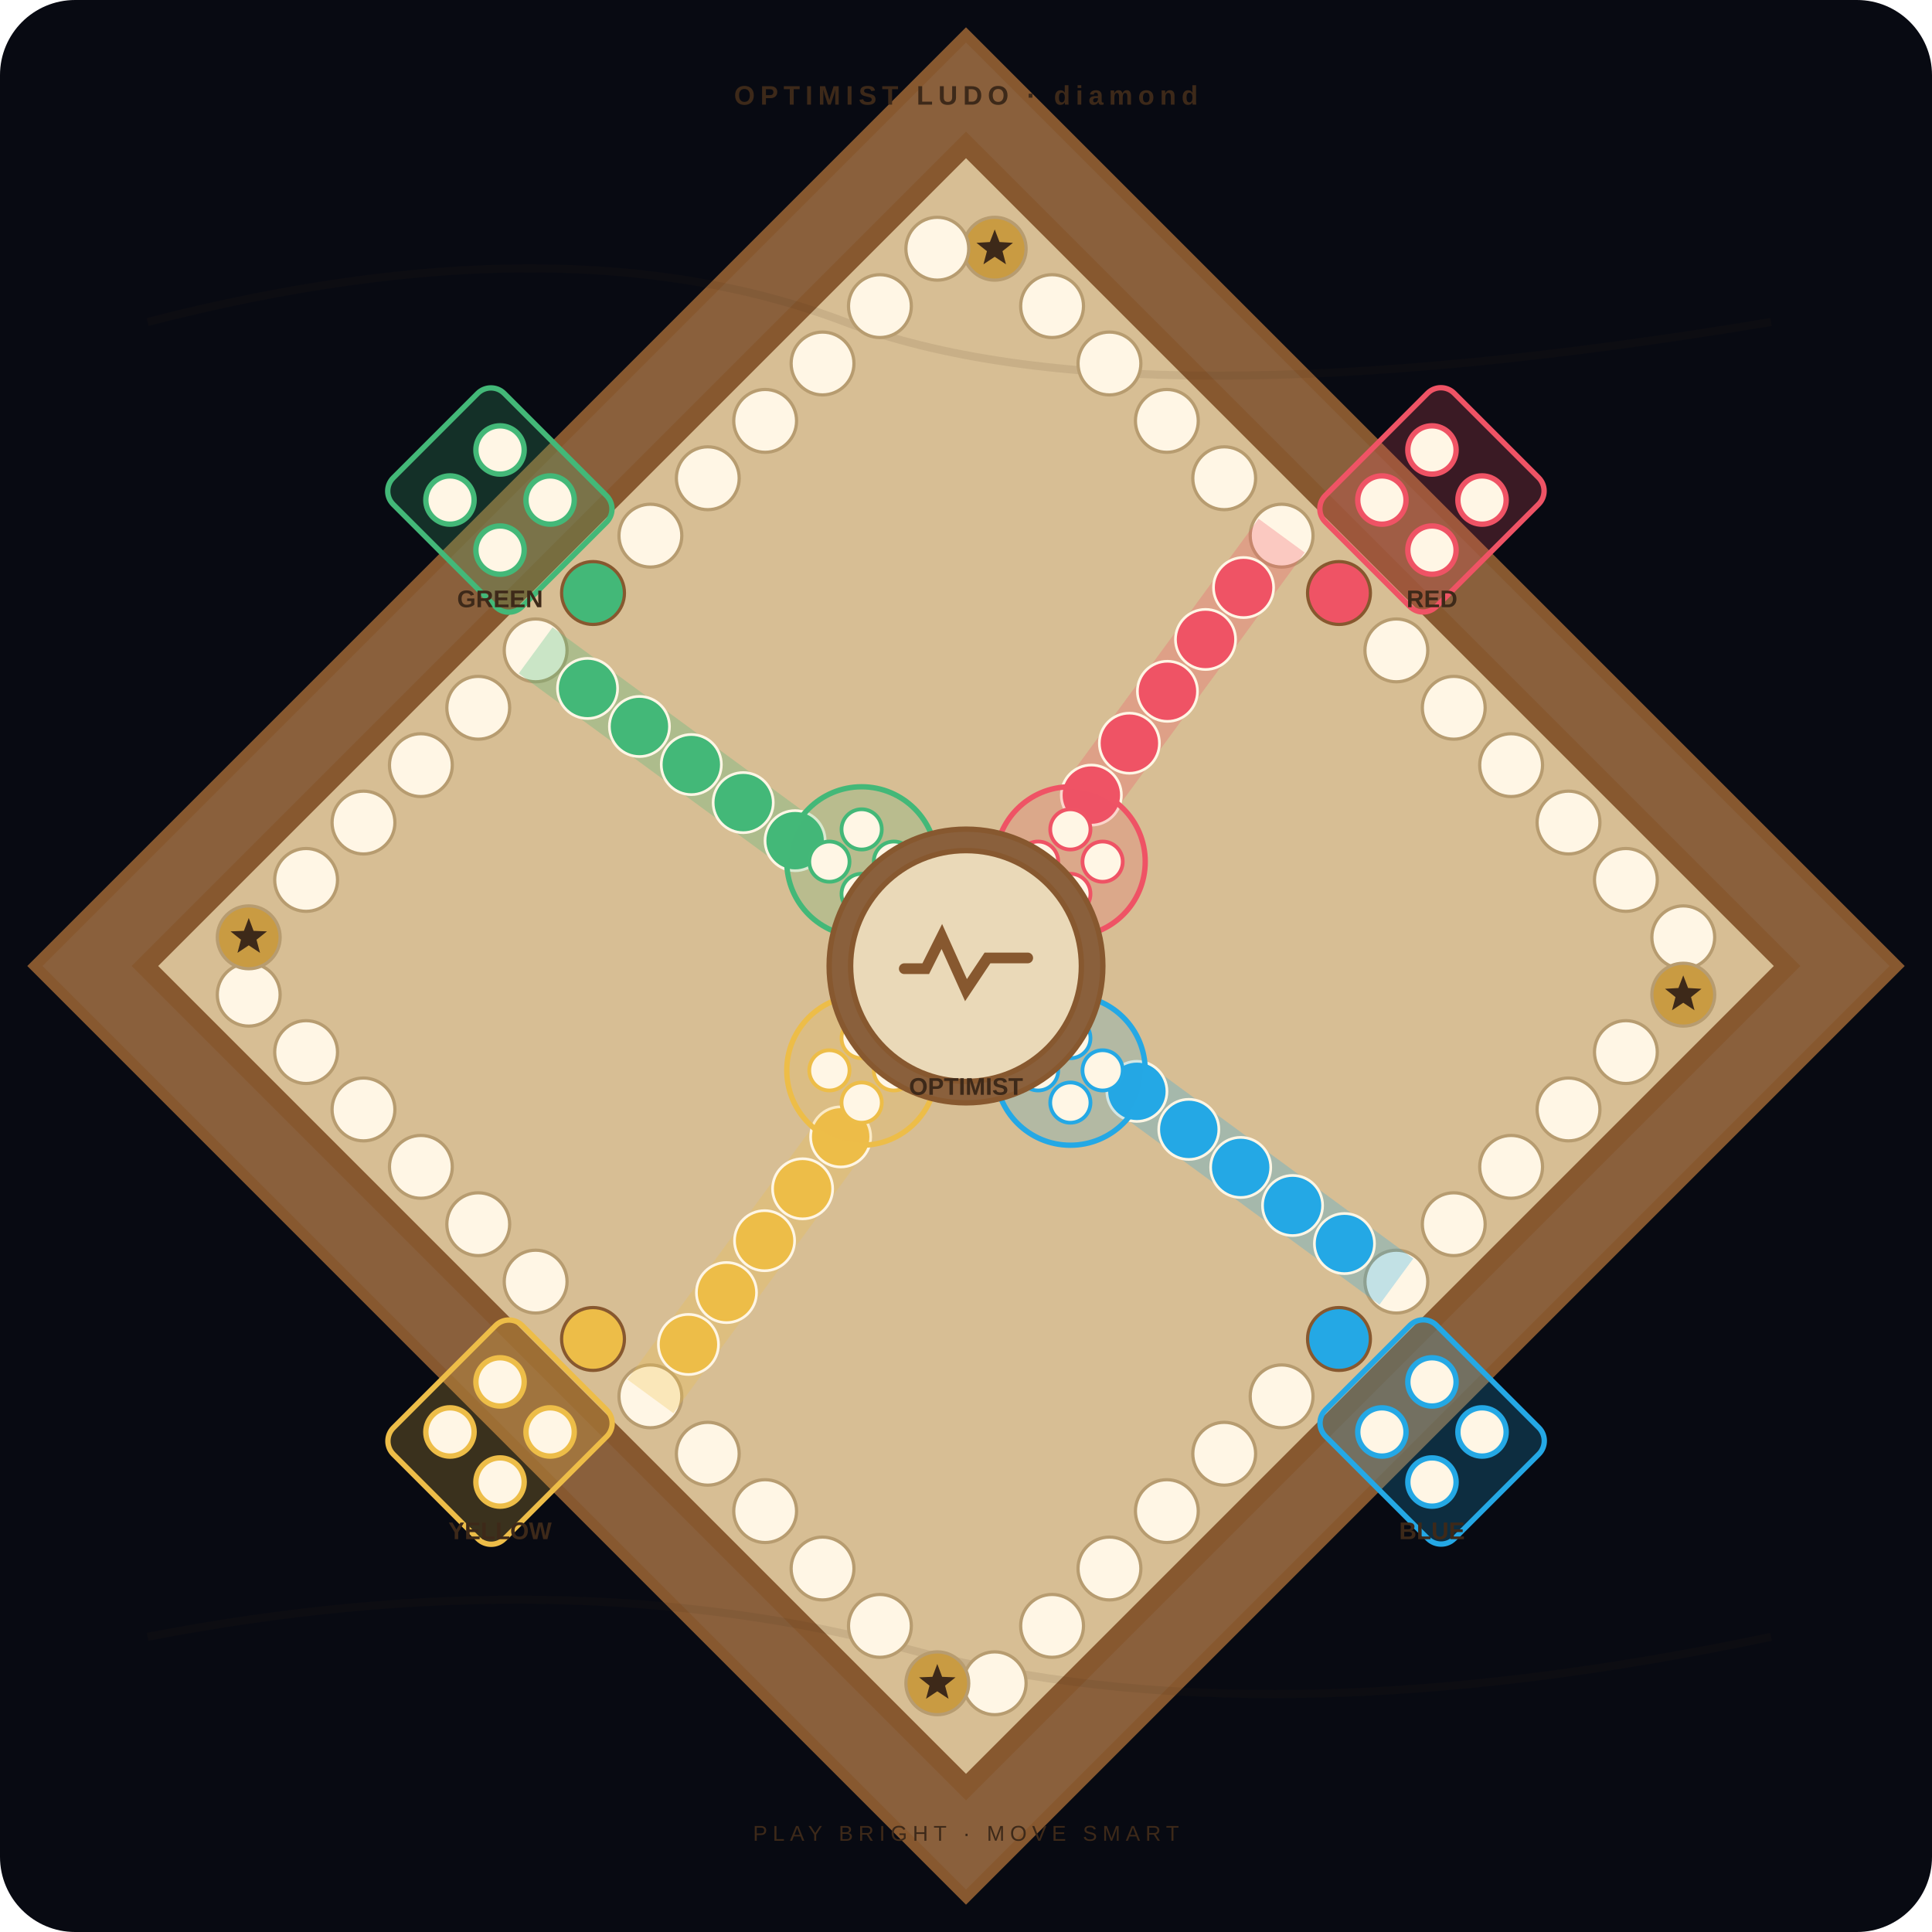
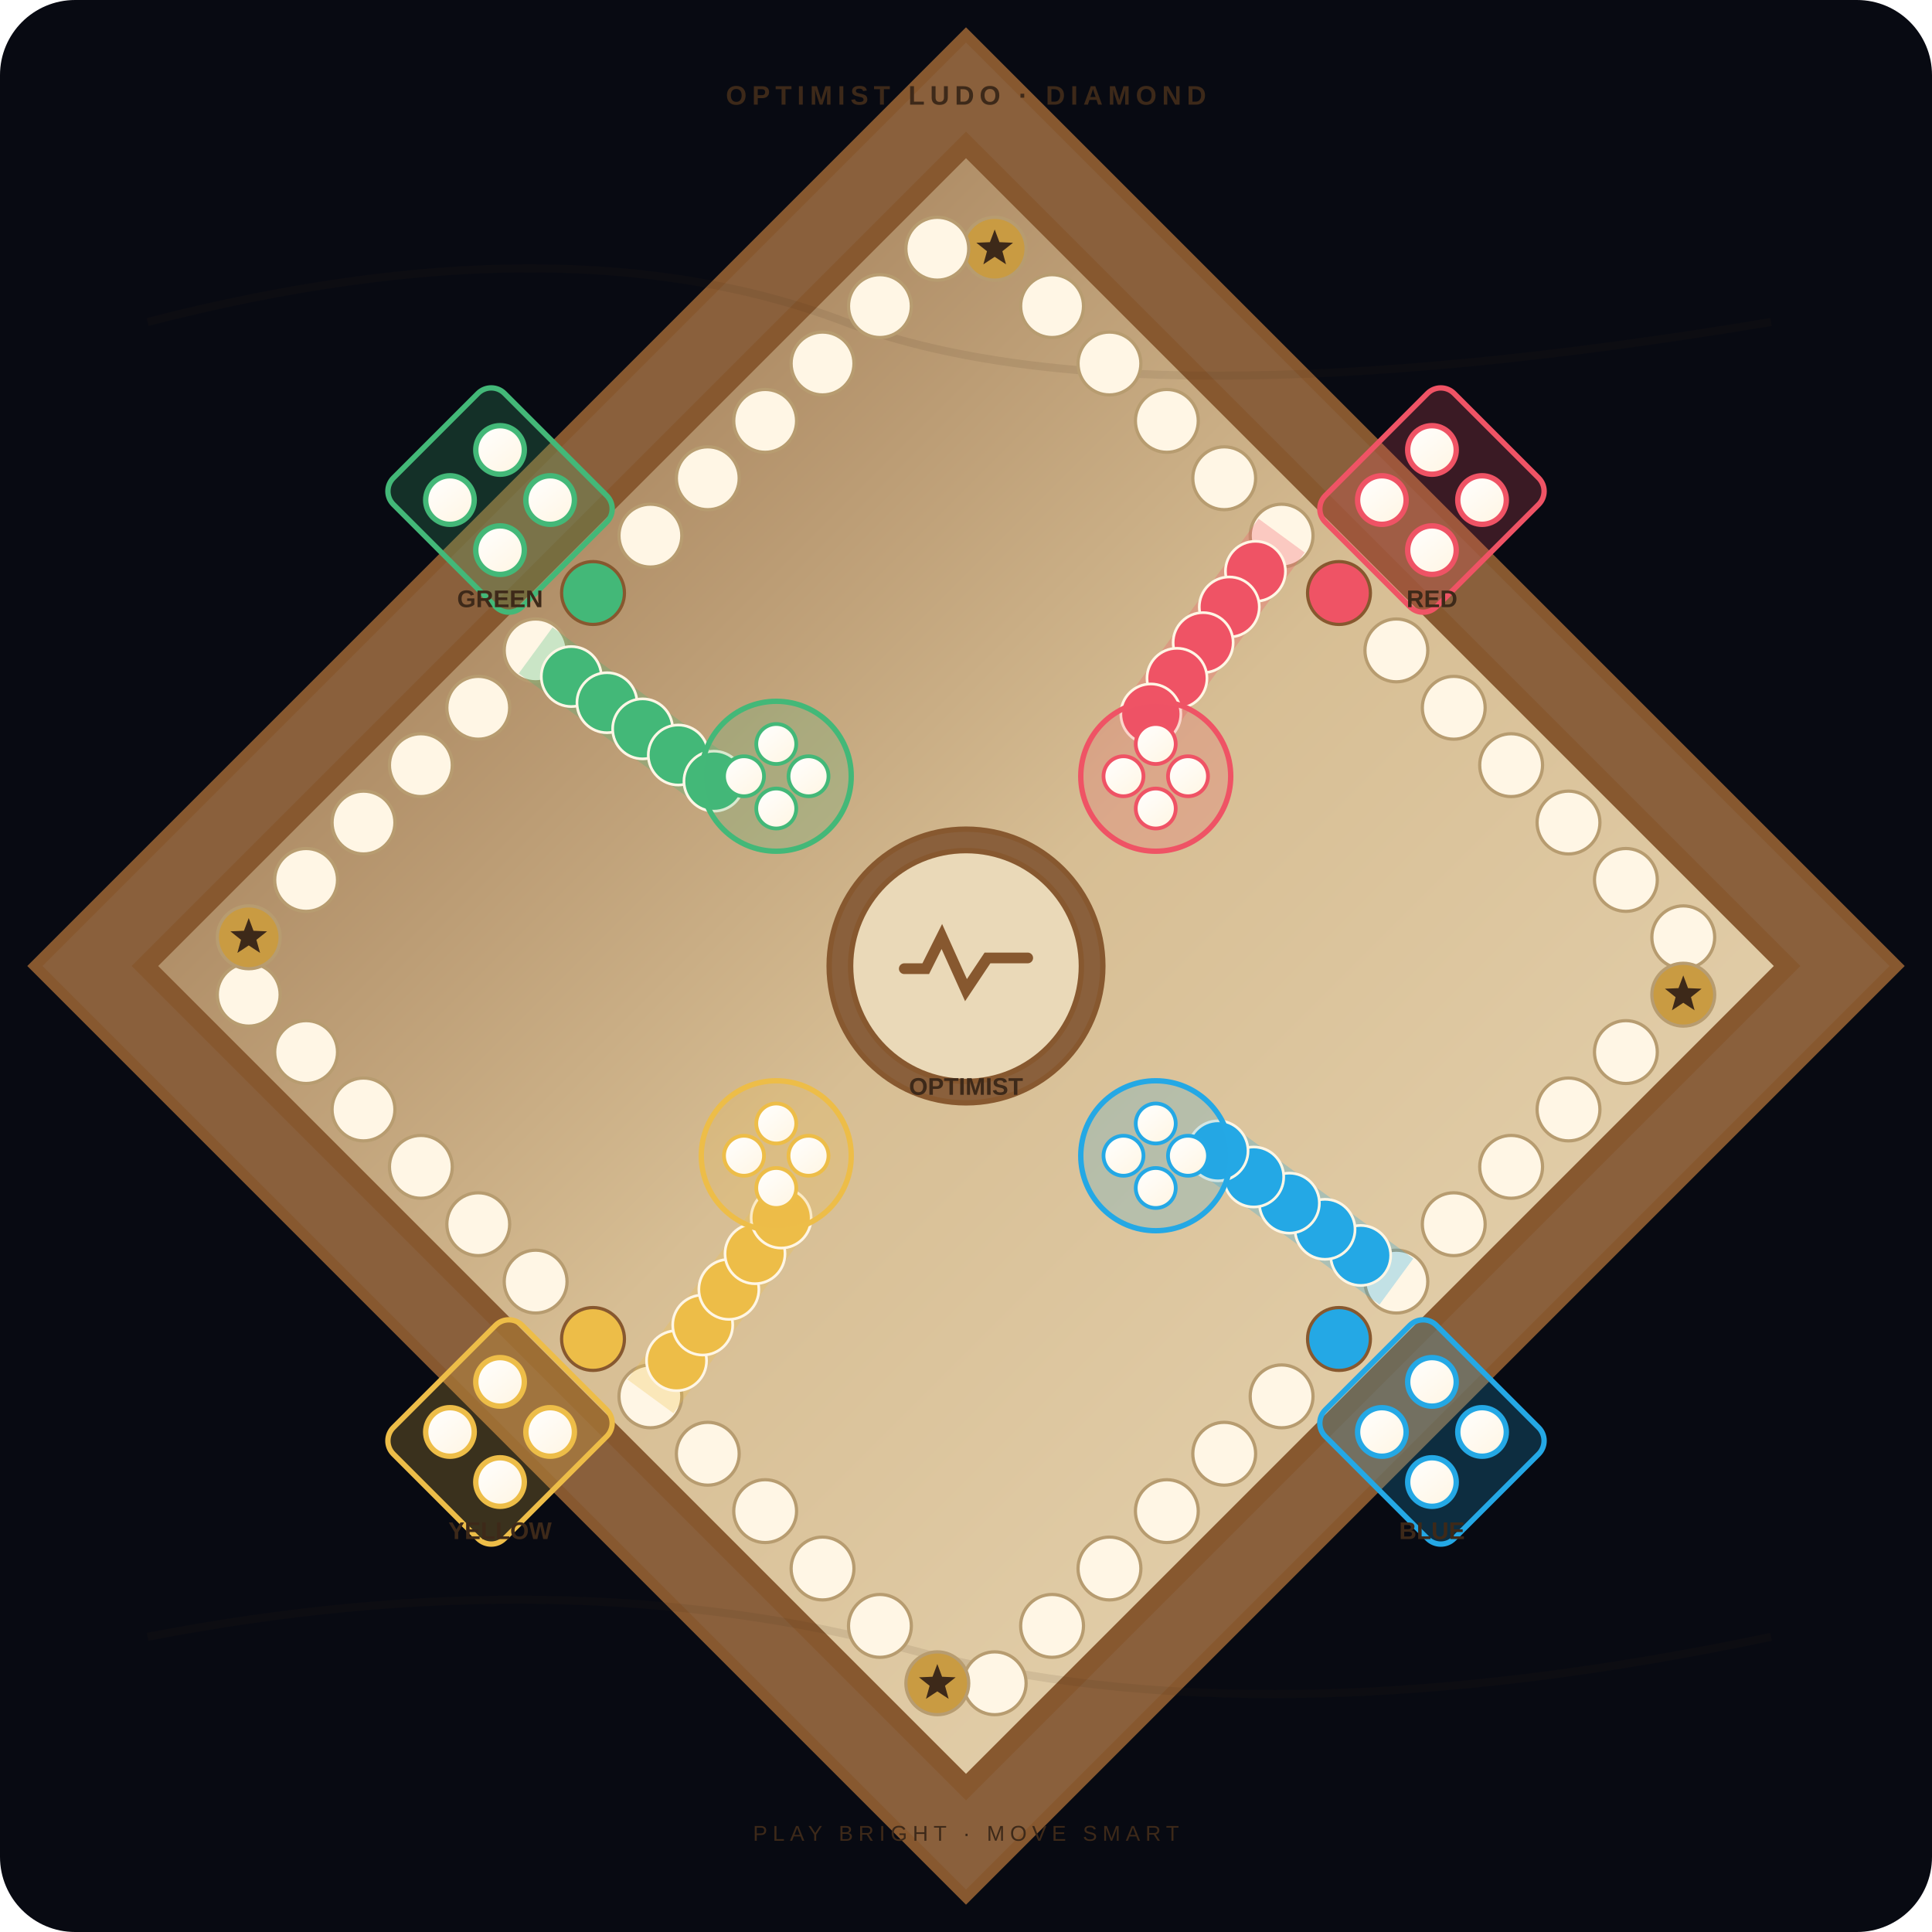
- <svg xmlns="http://www.w3.org/2000/svg" width="720" height="720" viewBox="0 0 720 720">
+ <svg xmlns="http://www.w3.org/2000/svg" width="720" height="720" viewBox="0 0 720 720" role="img" aria-label="OPTIMIST LUDO DIAMOND CLASSIC">
+   <defs>
+     <linearGradient id="table" x1="0" y1="0" x2="1" y2="1">
+       <stop stop-color="#8a603c" />
+       <stop offset=".5" stop-color="#d7be94" />
+       <stop offset="1" stop-color="#ead9b8" />
+     </linearGradient>
+     <linearGradient id="cell" x1="0" y1="0" x2=".8" y2="1">
+       <stop stop-color="#fff" />
+       <stop offset="1" stop-color="#fff6e5" />
+     </linearGradient>
+   </defs>
  <rect width="720" height="720" rx="28" fill="#080a12" />
-   <path d="M360,13 L707,360 L360,707 L13,360Z" fill="#8a603c" stroke="#87582f" stroke-width="4" />
-   <path d="M360,54 L666,360 L360,666 L54,360Z" fill="#d7be94" stroke="#87582f" stroke-width="7" />
+   <path d="M360.00,13.00 L707.00,360.00 L360.00,707.00 L13.00,360.00Z" fill="#8a603c" stroke="#87582f" stroke-width="4" />
+   <path d="M360.00,54.00 L666.00,360.00 L360.00,666.00 L54.00,360.00Z" fill="url(#table)" stroke="#87582f" stroke-width="7" />
  <path d="M55 120Q210 80 315 120T660 120M55 610Q210 580 340 615T660 610" fill="none" stroke="#3d2919" stroke-opacity=".1" stroke-width="3" />
-   <g transform="translate(533.65 186.35) rotate(-45.0)">
-     <rect x="-33.9" y="-29.3" width="67.9" height="58.5" rx="7" fill="#ef5365" fill-opacity=".22" stroke="#ef5365" stroke-width="2" />
+   <g transform="translate(533.648 186.352) rotate(-45.00)">
+     <rect x="-33.93" y="-29.27" width="67.86" height="58.55" rx="7" fill="#ef5365" fill-opacity=".22" stroke="#ef5365" stroke-width="2" />
  </g>
-   <circle id="bred0" cx="514.99" cy="186.35" r="9.0" fill="#fff6e5" stroke="#ef5365" stroke-width="2" />
-   <circle id="bred1" cx="533.65" cy="205.01" r="9.0" fill="#fff6e5" stroke="#ef5365" stroke-width="2" />
-   <circle id="bred2" cx="533.65" cy="167.69" r="9.0" fill="#fff6e5" stroke="#ef5365" stroke-width="2" />
-   <circle id="bred3" cx="552.31" cy="186.35" r="9.0" fill="#fff6e5" stroke="#ef5365" stroke-width="2" />
-   <text x="533.65" y="226.3" text-anchor="middle" fill="#3d2919" font-family="Arial" font-size="9" font-weight="bold">RED</text>
-   <g transform="translate(533.65 533.65) rotate(45.0)">
-     <rect x="-33.9" y="-29.3" width="67.9" height="58.5" rx="7" fill="#24a8e5" fill-opacity=".22" stroke="#24a8e5" stroke-width="2" />
+   <circle id="bred0" cx="514.98" cy="186.352" r="9.05" fill="url(#cell)" stroke="#ef5365" stroke-width="2" />
+   <circle id="bred1" cx="533.648" cy="205.02" r="9.05" fill="url(#cell)" stroke="#ef5365" stroke-width="2" />
+   <circle id="bred2" cx="533.648" cy="167.684" r="9.05" fill="url(#cell)" stroke="#ef5365" stroke-width="2" />
+   <circle id="bred3" cx="552.316" cy="186.352" r="9.05" fill="url(#cell)" stroke="#ef5365" stroke-width="2" />
+   <text x="533.648" y="226.27" text-anchor="middle" fill="#3d2919" font-family="Arial" font-size="9" font-weight="bold">RED</text>
+   <g transform="translate(533.648 533.648) rotate(45.00)">
+     <rect x="-33.93" y="-29.27" width="67.86" height="58.55" rx="7" fill="#24a8e5" fill-opacity=".22" stroke="#24a8e5" stroke-width="2" />
  </g>
-   <circle id="bblue0" cx="533.65" cy="514.99" r="9.0" fill="#fff6e5" stroke="#24a8e5" stroke-width="2" />
-   <circle id="bblue1" cx="514.99" cy="533.65" r="9.0" fill="#fff6e5" stroke="#24a8e5" stroke-width="2" />
-   <circle id="bblue2" cx="552.31" cy="533.65" r="9.0" fill="#fff6e5" stroke="#24a8e5" stroke-width="2" />
-   <circle id="bblue3" cx="533.65" cy="552.31" r="9.0" fill="#fff6e5" stroke="#24a8e5" stroke-width="2" />
-   <text x="533.65" y="573.6" text-anchor="middle" fill="#3d2919" font-family="Arial" font-size="9" font-weight="bold">BLUE</text>
-   <g transform="translate(186.35 533.65) rotate(135.0)">
-     <rect x="-33.9" y="-29.3" width="67.9" height="58.5" rx="7" fill="#edbd48" fill-opacity=".22" stroke="#edbd48" stroke-width="2" />
+   <circle id="bblue0" cx="533.648" cy="514.98" r="9.05" fill="url(#cell)" stroke="#24a8e5" stroke-width="2" />
+   <circle id="bblue1" cx="514.98" cy="533.648" r="9.05" fill="url(#cell)" stroke="#24a8e5" stroke-width="2" />
+   <circle id="bblue2" cx="552.316" cy="533.648" r="9.05" fill="url(#cell)" stroke="#24a8e5" stroke-width="2" />
+   <circle id="bblue3" cx="533.648" cy="552.316" r="9.05" fill="url(#cell)" stroke="#24a8e5" stroke-width="2" />
+   <text x="533.648" y="573.57" text-anchor="middle" fill="#3d2919" font-family="Arial" font-size="9" font-weight="bold">BLUE</text>
+   <g transform="translate(186.352 533.648) rotate(135.00)">
+     <rect x="-33.93" y="-29.27" width="67.86" height="58.55" rx="7" fill="#edbd48" fill-opacity=".22" stroke="#edbd48" stroke-width="2" />
  </g>
-   <circle id="byellow0" cx="205.01" cy="533.65" r="9.0" fill="#fff6e5" stroke="#edbd48" stroke-width="2" />
-   <circle id="byellow1" cx="186.35" cy="514.99" r="9.0" fill="#fff6e5" stroke="#edbd48" stroke-width="2" />
-   <circle id="byellow2" cx="186.35" cy="552.31" r="9.0" fill="#fff6e5" stroke="#edbd48" stroke-width="2" />
-   <circle id="byellow3" cx="167.69" cy="533.65" r="9.0" fill="#fff6e5" stroke="#edbd48" stroke-width="2" />
-   <text x="186.35" y="573.6" text-anchor="middle" fill="#3d2919" font-family="Arial" font-size="9" font-weight="bold">YELLOW</text>
-   <g transform="translate(186.35 186.35) rotate(-135.0)">
-     <rect x="-33.9" y="-29.3" width="67.9" height="58.5" rx="7" fill="#43b878" fill-opacity=".22" stroke="#43b878" stroke-width="2" />
+   <circle id="byellow0" cx="205.02" cy="533.648" r="9.05" fill="url(#cell)" stroke="#edbd48" stroke-width="2" />
+   <circle id="byellow1" cx="186.352" cy="514.98" r="9.05" fill="url(#cell)" stroke="#edbd48" stroke-width="2" />
+   <circle id="byellow2" cx="186.352" cy="552.316" r="9.05" fill="url(#cell)" stroke="#edbd48" stroke-width="2" />
+   <circle id="byellow3" cx="167.684" cy="533.648" r="9.05" fill="url(#cell)" stroke="#edbd48" stroke-width="2" />
+   <text x="186.352" y="573.57" text-anchor="middle" fill="#3d2919" font-family="Arial" font-size="9" font-weight="bold">YELLOW</text>
+   <g transform="translate(186.352 186.352) rotate(-135.00)">
+     <rect x="-33.93" y="-29.27" width="67.86" height="58.55" rx="7" fill="#43b878" fill-opacity=".22" stroke="#43b878" stroke-width="2" />
  </g>
-   <circle id="bgreen0" cx="186.35" cy="205.01" r="9.0" fill="#fff6e5" stroke="#43b878" stroke-width="2" />
-   <circle id="bgreen1" cx="205.01" cy="186.35" r="9.0" fill="#fff6e5" stroke="#43b878" stroke-width="2" />
-   <circle id="bgreen2" cx="167.69" cy="186.35" r="9.0" fill="#fff6e5" stroke="#43b878" stroke-width="2" />
-   <circle id="bgreen3" cx="186.35" cy="167.69" r="9.0" fill="#fff6e5" stroke="#43b878" stroke-width="2" />
-   <text x="186.35" y="226.3" text-anchor="middle" fill="#3d2919" font-family="Arial" font-size="9" font-weight="bold">GREEN</text>
-   <circle id="t0" cx="370.69" cy="92.69" r="11.71" fill="#c99b42" stroke="#b79c70" stroke-width="1.2" />
-   <polygon id="s0" points="370.7,85.5 372.5,90.2 377.5,90.5 373.6,93.6 374.9,98.5 370.7,95.7 366.5,98.5 367.8,93.6 363.9,90.5 368.9,90.2" fill="#3d2919" />
-   <circle id="t1" cx="392.08" cy="114.08" r="11.71" fill="#fff6e5" stroke="#b79c70" stroke-width="1.2" />
-   <circle id="t2" cx="413.46" cy="135.46" r="11.71" fill="#fff6e5" stroke="#b79c70" stroke-width="1.2" />
-   <circle id="t3" cx="434.85" cy="156.85" r="11.71" fill="#fff6e5" stroke="#b79c70" stroke-width="1.2" />
-   <circle id="t4" cx="456.23" cy="178.23" r="11.71" fill="#fff6e5" stroke="#b79c70" stroke-width="1.2" />
-   <circle id="t5" cx="477.62" cy="199.62" r="11.71" fill="#fff6e5" stroke="#b79c70" stroke-width="1.2" />
+   <circle id="bgreen0" cx="186.352" cy="205.02" r="9.05" fill="url(#cell)" stroke="#43b878" stroke-width="2" />
+   <circle id="bgreen1" cx="205.02" cy="186.352" r="9.05" fill="url(#cell)" stroke="#43b878" stroke-width="2" />
+   <circle id="bgreen2" cx="167.684" cy="186.352" r="9.05" fill="url(#cell)" stroke="#43b878" stroke-width="2" />
+   <circle id="bgreen3" cx="186.352" cy="167.684" r="9.05" fill="url(#cell)" stroke="#43b878" stroke-width="2" />
+   <text x="186.352" y="226.27" text-anchor="middle" fill="#3d2919" font-family="Arial" font-size="9" font-weight="bold">GREEN</text>
+   <circle id="t0" cx="370.692" cy="92.692" r="11.71" fill="#c99b42" stroke="#b79c70" stroke-width="1.2" />
+   <polygon id="s0" points="370.69,85.51 372.47,90.25 377.53,90.47 373.56,93.62 374.92,98.51 370.69,95.71 366.47,98.51 367.82,93.62 363.86,90.47 368.92,90.25" fill="#3d2919" />
+   <circle id="t1" cx="392.077" cy="114.077" r="11.71" fill="#fff6e5" stroke="#b79c70" stroke-width="1.2" />
+   <circle id="t2" cx="413.462" cy="135.462" r="11.71" fill="#fff6e5" stroke="#b79c70" stroke-width="1.2" />
+   <circle id="t3" cx="434.846" cy="156.846" r="11.71" fill="#fff6e5" stroke="#b79c70" stroke-width="1.2" />
+   <circle id="t4" cx="456.231" cy="178.231" r="11.71" fill="#fff6e5" stroke="#b79c70" stroke-width="1.2" />
+   <circle id="t5" cx="477.615" cy="199.615" r="11.71" fill="#fff6e5" stroke="#b79c70" stroke-width="1.2" />
  <circle id="t6" cx="499" cy="221" r="11.71" fill="#ef5365" stroke="#87582f" stroke-width="1.2" />
-   <circle id="t7" cx="520.38" cy="242.38" r="11.71" fill="#fff6e5" stroke="#b79c70" stroke-width="1.2" />
-   <circle id="t8" cx="541.77" cy="263.77" r="11.71" fill="#fff6e5" stroke="#b79c70" stroke-width="1.2" />
-   <circle id="t9" cx="563.15" cy="285.15" r="11.71" fill="#fff6e5" stroke="#b79c70" stroke-width="1.2" />
-   <circle id="t10" cx="584.54" cy="306.54" r="11.71" fill="#fff6e5" stroke="#b79c70" stroke-width="1.2" />
-   <circle id="t11" cx="605.92" cy="327.92" r="11.71" fill="#fff6e5" stroke="#b79c70" stroke-width="1.2" />
-   <circle id="t12" cx="627.31" cy="349.31" r="11.71" fill="#fff6e5" stroke="#b79c70" stroke-width="1.2" />
-   <circle id="t13" cx="627.31" cy="370.69" r="11.71" fill="#c99b42" stroke="#b79c70" stroke-width="1.2" />
-   <polygon id="s13" points="627.3,363.5 629.1,368.2 634.1,368.5 630.2,371.6 631.5,376.5 627.3,373.7 623.1,376.5 624.4,371.6 620.5,368.5 625.5,368.2" fill="#3d2919" />
-   <circle id="t14" cx="605.92" cy="392.08" r="11.71" fill="#fff6e5" stroke="#b79c70" stroke-width="1.2" />
-   <circle id="t15" cx="584.54" cy="413.46" r="11.71" fill="#fff6e5" stroke="#b79c70" stroke-width="1.2" />
-   <circle id="t16" cx="563.15" cy="434.85" r="11.71" fill="#fff6e5" stroke="#b79c70" stroke-width="1.2" />
-   <circle id="t17" cx="541.77" cy="456.23" r="11.71" fill="#fff6e5" stroke="#b79c70" stroke-width="1.2" />
-   <circle id="t18" cx="520.38" cy="477.62" r="11.71" fill="#fff6e5" stroke="#b79c70" stroke-width="1.2" />
+   <circle id="t7" cx="520.385" cy="242.385" r="11.71" fill="#fff6e5" stroke="#b79c70" stroke-width="1.2" />
+   <circle id="t8" cx="541.769" cy="263.769" r="11.71" fill="#fff6e5" stroke="#b79c70" stroke-width="1.2" />
+   <circle id="t9" cx="563.154" cy="285.154" r="11.71" fill="#fff6e5" stroke="#b79c70" stroke-width="1.2" />
+   <circle id="t10" cx="584.538" cy="306.538" r="11.71" fill="#fff6e5" stroke="#b79c70" stroke-width="1.2" />
+   <circle id="t11" cx="605.923" cy="327.923" r="11.71" fill="#fff6e5" stroke="#b79c70" stroke-width="1.2" />
+   <circle id="t12" cx="627.308" cy="349.308" r="11.71" fill="#fff6e5" stroke="#b79c70" stroke-width="1.2" />
+   <circle id="t13" cx="627.308" cy="370.692" r="11.71" fill="#c99b42" stroke="#b79c70" stroke-width="1.2" />
+   <polygon id="s13" points="627.31,363.51 629.08,368.25 634.14,368.47 630.18,371.62 631.53,376.51 627.31,373.71 623.08,376.51 624.44,371.62 620.47,368.47 625.53,368.25" fill="#3d2919" />
+   <circle id="t14" cx="605.923" cy="392.077" r="11.71" fill="#fff6e5" stroke="#b79c70" stroke-width="1.2" />
+   <circle id="t15" cx="584.538" cy="413.462" r="11.71" fill="#fff6e5" stroke="#b79c70" stroke-width="1.2" />
+   <circle id="t16" cx="563.154" cy="434.846" r="11.71" fill="#fff6e5" stroke="#b79c70" stroke-width="1.2" />
+   <circle id="t17" cx="541.769" cy="456.231" r="11.71" fill="#fff6e5" stroke="#b79c70" stroke-width="1.2" />
+   <circle id="t18" cx="520.385" cy="477.615" r="11.71" fill="#fff6e5" stroke="#b79c70" stroke-width="1.2" />
  <circle id="t19" cx="499" cy="499" r="11.71" fill="#24a8e5" stroke="#87582f" stroke-width="1.2" />
-   <circle id="t20" cx="477.62" cy="520.38" r="11.71" fill="#fff6e5" stroke="#b79c70" stroke-width="1.2" />
-   <circle id="t21" cx="456.23" cy="541.77" r="11.71" fill="#fff6e5" stroke="#b79c70" stroke-width="1.2" />
-   <circle id="t22" cx="434.85" cy="563.15" r="11.71" fill="#fff6e5" stroke="#b79c70" stroke-width="1.2" />
-   <circle id="t23" cx="413.46" cy="584.54" r="11.71" fill="#fff6e5" stroke="#b79c70" stroke-width="1.2" />
-   <circle id="t24" cx="392.08" cy="605.92" r="11.71" fill="#fff6e5" stroke="#b79c70" stroke-width="1.2" />
-   <circle id="t25" cx="370.69" cy="627.31" r="11.71" fill="#fff6e5" stroke="#b79c70" stroke-width="1.2" />
-   <circle id="t26" cx="349.31" cy="627.31" r="11.71" fill="#c99b42" stroke="#b79c70" stroke-width="1.2" />
-   <polygon id="s26" points="349.3,620.1 351.1,624.9 356.1,625.1 352.2,628.2 353.5,633.1 349.3,630.3 345.1,633.1 346.4,628.2 342.5,625.1 347.5,624.9" fill="#3d2919" />
-   <circle id="t27" cx="327.92" cy="605.92" r="11.71" fill="#fff6e5" stroke="#b79c70" stroke-width="1.2" />
-   <circle id="t28" cx="306.54" cy="584.54" r="11.71" fill="#fff6e5" stroke="#b79c70" stroke-width="1.2" />
-   <circle id="t29" cx="285.15" cy="563.15" r="11.71" fill="#fff6e5" stroke="#b79c70" stroke-width="1.2" />
-   <circle id="t30" cx="263.77" cy="541.77" r="11.71" fill="#fff6e5" stroke="#b79c70" stroke-width="1.2" />
-   <circle id="t31" cx="242.38" cy="520.38" r="11.71" fill="#fff6e5" stroke="#b79c70" stroke-width="1.2" />
+   <circle id="t20" cx="477.615" cy="520.385" r="11.71" fill="#fff6e5" stroke="#b79c70" stroke-width="1.2" />
+   <circle id="t21" cx="456.231" cy="541.769" r="11.71" fill="#fff6e5" stroke="#b79c70" stroke-width="1.2" />
+   <circle id="t22" cx="434.846" cy="563.154" r="11.71" fill="#fff6e5" stroke="#b79c70" stroke-width="1.2" />
+   <circle id="t23" cx="413.462" cy="584.538" r="11.71" fill="#fff6e5" stroke="#b79c70" stroke-width="1.2" />
+   <circle id="t24" cx="392.077" cy="605.923" r="11.71" fill="#fff6e5" stroke="#b79c70" stroke-width="1.2" />
+   <circle id="t25" cx="370.692" cy="627.308" r="11.71" fill="#fff6e5" stroke="#b79c70" stroke-width="1.2" />
+   <circle id="t26" cx="349.308" cy="627.308" r="11.71" fill="#c99b42" stroke="#b79c70" stroke-width="1.2" />
+   <polygon id="s26" points="349.31,620.12 351.08,624.87 356.14,625.09 352.18,628.24 353.53,633.12 349.31,630.33 345.08,633.12 346.44,628.24 342.47,625.09 347.53,624.87" fill="#3d2919" />
+   <circle id="t27" cx="327.923" cy="605.923" r="11.71" fill="#fff6e5" stroke="#b79c70" stroke-width="1.2" />
+   <circle id="t28" cx="306.538" cy="584.538" r="11.71" fill="#fff6e5" stroke="#b79c70" stroke-width="1.2" />
+   <circle id="t29" cx="285.154" cy="563.154" r="11.71" fill="#fff6e5" stroke="#b79c70" stroke-width="1.2" />
+   <circle id="t30" cx="263.769" cy="541.769" r="11.71" fill="#fff6e5" stroke="#b79c70" stroke-width="1.2" />
+   <circle id="t31" cx="242.385" cy="520.385" r="11.71" fill="#fff6e5" stroke="#b79c70" stroke-width="1.2" />
  <circle id="t32" cx="221" cy="499" r="11.71" fill="#edbd48" stroke="#87582f" stroke-width="1.2" />
-   <circle id="t33" cx="199.62" cy="477.62" r="11.71" fill="#fff6e5" stroke="#b79c70" stroke-width="1.2" />
-   <circle id="t34" cx="178.23" cy="456.23" r="11.71" fill="#fff6e5" stroke="#b79c70" stroke-width="1.2" />
-   <circle id="t35" cx="156.85" cy="434.85" r="11.71" fill="#fff6e5" stroke="#b79c70" stroke-width="1.2" />
-   <circle id="t36" cx="135.46" cy="413.46" r="11.71" fill="#fff6e5" stroke="#b79c70" stroke-width="1.2" />
-   <circle id="t37" cx="114.08" cy="392.08" r="11.71" fill="#fff6e5" stroke="#b79c70" stroke-width="1.2" />
-   <circle id="t38" cx="92.69" cy="370.69" r="11.71" fill="#fff6e5" stroke="#b79c70" stroke-width="1.2" />
-   <circle id="t39" cx="92.69" cy="349.31" r="11.71" fill="#c99b42" stroke="#b79c70" stroke-width="1.2" />
-   <polygon id="s39" points="92.7,342.1 94.5,346.9 99.5,347.1 95.6,350.2 96.9,355.1 92.7,352.3 88.5,355.1 89.8,350.2 85.9,347.1 90.9,346.9" fill="#3d2919" />
-   <circle id="t40" cx="114.08" cy="327.92" r="11.71" fill="#fff6e5" stroke="#b79c70" stroke-width="1.2" />
-   <circle id="t41" cx="135.46" cy="306.54" r="11.71" fill="#fff6e5" stroke="#b79c70" stroke-width="1.2" />
-   <circle id="t42" cx="156.85" cy="285.15" r="11.71" fill="#fff6e5" stroke="#b79c70" stroke-width="1.2" />
-   <circle id="t43" cx="178.23" cy="263.77" r="11.71" fill="#fff6e5" stroke="#b79c70" stroke-width="1.2" />
-   <circle id="t44" cx="199.62" cy="242.38" r="11.71" fill="#fff6e5" stroke="#b79c70" stroke-width="1.2" />
+   <circle id="t33" cx="199.615" cy="477.615" r="11.71" fill="#fff6e5" stroke="#b79c70" stroke-width="1.2" />
+   <circle id="t34" cx="178.231" cy="456.231" r="11.71" fill="#fff6e5" stroke="#b79c70" stroke-width="1.2" />
+   <circle id="t35" cx="156.846" cy="434.846" r="11.71" fill="#fff6e5" stroke="#b79c70" stroke-width="1.2" />
+   <circle id="t36" cx="135.462" cy="413.462" r="11.71" fill="#fff6e5" stroke="#b79c70" stroke-width="1.2" />
+   <circle id="t37" cx="114.077" cy="392.077" r="11.71" fill="#fff6e5" stroke="#b79c70" stroke-width="1.2" />
+   <circle id="t38" cx="92.692" cy="370.692" r="11.71" fill="#fff6e5" stroke="#b79c70" stroke-width="1.2" />
+   <circle id="t39" cx="92.692" cy="349.308" r="11.71" fill="#c99b42" stroke="#b79c70" stroke-width="1.2" />
+   <polygon id="s39" points="92.69,342.12 94.47,346.87 99.53,347.09 95.56,350.24 96.92,355.12 92.69,352.33 88.47,355.12 89.82,350.24 85.86,347.09 90.92,346.87" fill="#3d2919" />
+   <circle id="t40" cx="114.077" cy="327.923" r="11.71" fill="#fff6e5" stroke="#b79c70" stroke-width="1.2" />
+   <circle id="t41" cx="135.462" cy="306.538" r="11.71" fill="#fff6e5" stroke="#b79c70" stroke-width="1.2" />
+   <circle id="t42" cx="156.846" cy="285.154" r="11.71" fill="#fff6e5" stroke="#b79c70" stroke-width="1.2" />
+   <circle id="t43" cx="178.231" cy="263.769" r="11.71" fill="#fff6e5" stroke="#b79c70" stroke-width="1.2" />
+   <circle id="t44" cx="199.615" cy="242.385" r="11.71" fill="#fff6e5" stroke="#b79c70" stroke-width="1.2" />
  <circle id="t45" cx="221" cy="221" r="11.71" fill="#43b878" stroke="#87582f" stroke-width="1.2" />
-   <circle id="t46" cx="242.38" cy="199.62" r="11.71" fill="#fff6e5" stroke="#b79c70" stroke-width="1.2" />
-   <circle id="t47" cx="263.77" cy="178.23" r="11.71" fill="#fff6e5" stroke="#b79c70" stroke-width="1.2" />
-   <circle id="t48" cx="285.15" cy="156.85" r="11.71" fill="#fff6e5" stroke="#b79c70" stroke-width="1.2" />
-   <circle id="t49" cx="306.54" cy="135.46" r="11.71" fill="#fff6e5" stroke="#b79c70" stroke-width="1.2" />
-   <circle id="t50" cx="327.92" cy="114.08" r="11.71" fill="#fff6e5" stroke="#b79c70" stroke-width="1.2" />
-   <circle id="t51" cx="349.31" cy="92.69" r="11.71" fill="#fff6e5" stroke="#b79c70" stroke-width="1.2" />
-   <path d="M477.62,199.62 L463.44,218.96 L449.26,238.3 L435.07,257.63 L420.89,276.97 L406.71,296.31" stroke="#ef5365" stroke-opacity=".28" stroke-width="21.3" fill="none" />
-   <circle id="hred0" cx="463.44" cy="218.96" r="11.2" fill="#ef5365" stroke="#fff6e5" stroke-width="1" />
-   <circle id="hred1" cx="449.26" cy="238.3" r="11.2" fill="#ef5365" stroke="#fff6e5" stroke-width="1" />
-   <circle id="hred2" cx="435.07" cy="257.63" r="11.2" fill="#ef5365" stroke="#fff6e5" stroke-width="1" />
-   <circle id="hred3" cx="420.89" cy="276.97" r="11.2" fill="#ef5365" stroke="#fff6e5" stroke-width="1" />
-   <circle id="hred4" cx="406.71" cy="296.31" r="11.2" fill="#ef5365" stroke="#fff6e5" stroke-width="1" />
-   <circle cx="398.89" cy="321.11" r="27.9" fill="#ef5365" fill-opacity=".2" stroke="#ef5365" stroke-width="2" />
-   <circle id="fred0" cx="386.87" cy="321.11" r="7.5" fill="#fff6e5" stroke="#ef5365" stroke-width="1.4" />
-   <circle id="fred1" cx="398.89" cy="333.13" r="7.5" fill="#fff6e5" stroke="#ef5365" stroke-width="1.4" />
-   <circle id="fred2" cx="398.89" cy="309.09" r="7.5" fill="#fff6e5" stroke="#ef5365" stroke-width="1.4" />
-   <circle id="fred3" cx="410.91" cy="321.11" r="7.5" fill="#fff6e5" stroke="#ef5365" stroke-width="1.4" />
-   <path d="M520.38,477.62 L501.04,463.44 L481.7,449.26 L462.37,435.07 L443.03,420.89 L423.69,406.71" stroke="#24a8e5" stroke-opacity=".28" stroke-width="21.3" fill="none" />
-   <circle id="hblue0" cx="501.04" cy="463.44" r="11.2" fill="#24a8e5" stroke="#fff6e5" stroke-width="1" />
-   <circle id="hblue1" cx="481.7" cy="449.26" r="11.2" fill="#24a8e5" stroke="#fff6e5" stroke-width="1" />
-   <circle id="hblue2" cx="462.37" cy="435.07" r="11.2" fill="#24a8e5" stroke="#fff6e5" stroke-width="1" />
-   <circle id="hblue3" cx="443.03" cy="420.89" r="11.2" fill="#24a8e5" stroke="#fff6e5" stroke-width="1" />
-   <circle id="hblue4" cx="423.69" cy="406.71" r="11.2" fill="#24a8e5" stroke="#fff6e5" stroke-width="1" />
-   <circle cx="398.89" cy="398.89" r="27.9" fill="#24a8e5" fill-opacity=".2" stroke="#24a8e5" stroke-width="2" />
-   <circle id="fblue0" cx="398.89" cy="386.87" r="7.5" fill="#fff6e5" stroke="#24a8e5" stroke-width="1.4" />
-   <circle id="fblue1" cx="386.87" cy="398.89" r="7.5" fill="#fff6e5" stroke="#24a8e5" stroke-width="1.4" />
-   <circle id="fblue2" cx="410.91" cy="398.89" r="7.5" fill="#fff6e5" stroke="#24a8e5" stroke-width="1.4" />
-   <circle id="fblue3" cx="398.89" cy="410.91" r="7.5" fill="#fff6e5" stroke="#24a8e5" stroke-width="1.4" />
-   <path d="M242.38,520.38 L256.56,501.04 L270.74,481.7 L284.93,462.37 L299.11,443.03 L313.29,423.69" stroke="#edbd48" stroke-opacity=".28" stroke-width="21.3" fill="none" />
-   <circle id="hyellow0" cx="256.56" cy="501.04" r="11.2" fill="#edbd48" stroke="#fff6e5" stroke-width="1" />
-   <circle id="hyellow1" cx="270.74" cy="481.7" r="11.2" fill="#edbd48" stroke="#fff6e5" stroke-width="1" />
-   <circle id="hyellow2" cx="284.93" cy="462.37" r="11.2" fill="#edbd48" stroke="#fff6e5" stroke-width="1" />
-   <circle id="hyellow3" cx="299.11" cy="443.03" r="11.2" fill="#edbd48" stroke="#fff6e5" stroke-width="1" />
-   <circle id="hyellow4" cx="313.29" cy="423.69" r="11.2" fill="#edbd48" stroke="#fff6e5" stroke-width="1" />
-   <circle cx="321.11" cy="398.89" r="27.9" fill="#edbd48" fill-opacity=".2" stroke="#edbd48" stroke-width="2" />
-   <circle id="fyellow0" cx="333.13" cy="398.89" r="7.5" fill="#fff6e5" stroke="#edbd48" stroke-width="1.4" />
-   <circle id="fyellow1" cx="321.11" cy="386.87" r="7.5" fill="#fff6e5" stroke="#edbd48" stroke-width="1.4" />
-   <circle id="fyellow2" cx="321.11" cy="410.91" r="7.5" fill="#fff6e5" stroke="#edbd48" stroke-width="1.4" />
-   <circle id="fyellow3" cx="309.09" cy="398.89" r="7.5" fill="#fff6e5" stroke="#edbd48" stroke-width="1.4" />
-   <path d="M199.62,242.38 L218.96,256.56 L238.3,270.74 L257.63,284.93 L276.97,299.11 L296.31,313.29" stroke="#43b878" stroke-opacity=".28" stroke-width="21.3" fill="none" />
-   <circle id="hgreen0" cx="218.96" cy="256.56" r="11.2" fill="#43b878" stroke="#fff6e5" stroke-width="1" />
-   <circle id="hgreen1" cx="238.3" cy="270.74" r="11.2" fill="#43b878" stroke="#fff6e5" stroke-width="1" />
-   <circle id="hgreen2" cx="257.63" cy="284.93" r="11.2" fill="#43b878" stroke="#fff6e5" stroke-width="1" />
-   <circle id="hgreen3" cx="276.97" cy="299.11" r="11.2" fill="#43b878" stroke="#fff6e5" stroke-width="1" />
-   <circle id="hgreen4" cx="296.31" cy="313.29" r="11.2" fill="#43b878" stroke="#fff6e5" stroke-width="1" />
-   <circle cx="321.11" cy="321.11" r="27.9" fill="#43b878" fill-opacity=".2" stroke="#43b878" stroke-width="2" />
-   <circle id="fgreen0" cx="321.11" cy="333.13" r="7.5" fill="#fff6e5" stroke="#43b878" stroke-width="1.4" />
-   <circle id="fgreen1" cx="333.13" cy="321.11" r="7.5" fill="#fff6e5" stroke="#43b878" stroke-width="1.4" />
-   <circle id="fgreen2" cx="309.09" cy="321.11" r="7.5" fill="#fff6e5" stroke="#43b878" stroke-width="1.4" />
-   <circle id="fgreen3" cx="321.11" cy="309.09" r="7.5" fill="#fff6e5" stroke="#43b878" stroke-width="1.4" />
+   <circle id="t46" cx="242.385" cy="199.615" r="11.71" fill="#fff6e5" stroke="#b79c70" stroke-width="1.2" />
+   <circle id="t47" cx="263.769" cy="178.231" r="11.71" fill="#fff6e5" stroke="#b79c70" stroke-width="1.2" />
+   <circle id="t48" cx="285.154" cy="156.846" r="11.71" fill="#fff6e5" stroke="#b79c70" stroke-width="1.2" />
+   <circle id="t49" cx="306.538" cy="135.462" r="11.71" fill="#fff6e5" stroke="#b79c70" stroke-width="1.2" />
+   <circle id="t50" cx="327.923" cy="114.077" r="11.71" fill="#fff6e5" stroke="#b79c70" stroke-width="1.2" />
+   <circle id="t51" cx="349.308" cy="92.692" r="11.71" fill="#fff6e5" stroke="#b79c70" stroke-width="1.2" />
+   <path d="M477.615,199.615 L467.869,212.906 L458.122,226.196 L448.376,239.487 L438.629,252.778 L428.883,266.069" stroke="#ef5365" stroke-opacity=".28" stroke-width="21.29" fill="none" />
+   <circle id="hred0" cx="467.869" cy="212.906" r="11.18" fill="#ef5365" stroke="#fff6e5" stroke-width="1" />
+   <circle id="hred1" cx="458.122" cy="226.196" r="11.18" fill="#ef5365" stroke="#fff6e5" stroke-width="1" />
+   <circle id="hred2" cx="448.376" cy="239.487" r="11.18" fill="#ef5365" stroke="#fff6e5" stroke-width="1" />
+   <circle id="hred3" cx="438.629" cy="252.778" r="11.18" fill="#ef5365" stroke="#fff6e5" stroke-width="1" />
+   <circle id="hred4" cx="428.883" cy="266.069" r="11.18" fill="#ef5365" stroke="#fff6e5" stroke-width="1" />
+   <circle cx="430.711" cy="289.289" r="27.94" fill="#ef5365" fill-opacity=".2" stroke="#ef5365" stroke-width="2" />
+   <circle id="fred0" cx="418.691" cy="289.289" r="7.45" fill="url(#cell)" stroke="#ef5365" stroke-width="1.4" />
+   <circle id="fred1" cx="430.711" cy="301.309" r="7.45" fill="url(#cell)" stroke="#ef5365" stroke-width="1.4" />
+   <circle id="fred2" cx="430.711" cy="277.269" r="7.45" fill="url(#cell)" stroke="#ef5365" stroke-width="1.4" />
+   <circle id="fred3" cx="442.731" cy="289.289" r="7.45" fill="url(#cell)" stroke="#ef5365" stroke-width="1.4" />
+   <path d="M520.385,477.615 L507.094,467.869 L493.804,458.122 L480.513,448.376 L467.222,438.629 L453.931,428.883" stroke="#24a8e5" stroke-opacity=".28" stroke-width="21.29" fill="none" />
+   <circle id="hblue0" cx="507.094" cy="467.869" r="11.18" fill="#24a8e5" stroke="#fff6e5" stroke-width="1" />
+   <circle id="hblue1" cx="493.804" cy="458.122" r="11.18" fill="#24a8e5" stroke="#fff6e5" stroke-width="1" />
+   <circle id="hblue2" cx="480.513" cy="448.376" r="11.18" fill="#24a8e5" stroke="#fff6e5" stroke-width="1" />
+   <circle id="hblue3" cx="467.222" cy="438.629" r="11.18" fill="#24a8e5" stroke="#fff6e5" stroke-width="1" />
+   <circle id="hblue4" cx="453.931" cy="428.883" r="11.18" fill="#24a8e5" stroke="#fff6e5" stroke-width="1" />
+   <circle cx="430.711" cy="430.711" r="27.94" fill="#24a8e5" fill-opacity=".2" stroke="#24a8e5" stroke-width="2" />
+   <circle id="fblue0" cx="430.711" cy="418.691" r="7.45" fill="url(#cell)" stroke="#24a8e5" stroke-width="1.4" />
+   <circle id="fblue1" cx="418.691" cy="430.711" r="7.45" fill="url(#cell)" stroke="#24a8e5" stroke-width="1.4" />
+   <circle id="fblue2" cx="442.731" cy="430.711" r="7.45" fill="url(#cell)" stroke="#24a8e5" stroke-width="1.4" />
+   <circle id="fblue3" cx="430.711" cy="442.731" r="7.45" fill="url(#cell)" stroke="#24a8e5" stroke-width="1.4" />
+   <path d="M242.385,520.385 L252.131,507.094 L261.878,493.804 L271.624,480.513 L281.371,467.222 L291.117,453.931" stroke="#edbd48" stroke-opacity=".28" stroke-width="21.29" fill="none" />
+   <circle id="hyellow0" cx="252.131" cy="507.094" r="11.18" fill="#edbd48" stroke="#fff6e5" stroke-width="1" />
+   <circle id="hyellow1" cx="261.878" cy="493.804" r="11.18" fill="#edbd48" stroke="#fff6e5" stroke-width="1" />
+   <circle id="hyellow2" cx="271.624" cy="480.513" r="11.18" fill="#edbd48" stroke="#fff6e5" stroke-width="1" />
+   <circle id="hyellow3" cx="281.371" cy="467.222" r="11.18" fill="#edbd48" stroke="#fff6e5" stroke-width="1" />
+   <circle id="hyellow4" cx="291.117" cy="453.931" r="11.18" fill="#edbd48" stroke="#fff6e5" stroke-width="1" />
+   <circle cx="289.289" cy="430.711" r="27.94" fill="#edbd48" fill-opacity=".2" stroke="#edbd48" stroke-width="2" />
+   <circle id="fyellow0" cx="301.309" cy="430.711" r="7.45" fill="url(#cell)" stroke="#edbd48" stroke-width="1.4" />
+   <circle id="fyellow1" cx="289.289" cy="418.691" r="7.45" fill="url(#cell)" stroke="#edbd48" stroke-width="1.4" />
+   <circle id="fyellow2" cx="289.289" cy="442.731" r="7.45" fill="url(#cell)" stroke="#edbd48" stroke-width="1.4" />
+   <circle id="fyellow3" cx="277.269" cy="430.711" r="7.45" fill="url(#cell)" stroke="#edbd48" stroke-width="1.4" />
+   <path d="M199.615,242.385 L212.906,252.131 L226.196,261.878 L239.487,271.624 L252.778,281.371 L266.069,291.117" stroke="#43b878" stroke-opacity=".28" stroke-width="21.29" fill="none" />
+   <circle id="hgreen0" cx="212.906" cy="252.131" r="11.18" fill="#43b878" stroke="#fff6e5" stroke-width="1" />
+   <circle id="hgreen1" cx="226.196" cy="261.878" r="11.18" fill="#43b878" stroke="#fff6e5" stroke-width="1" />
+   <circle id="hgreen2" cx="239.487" cy="271.624" r="11.18" fill="#43b878" stroke="#fff6e5" stroke-width="1" />
+   <circle id="hgreen3" cx="252.778" cy="281.371" r="11.18" fill="#43b878" stroke="#fff6e5" stroke-width="1" />
+   <circle id="hgreen4" cx="266.069" cy="291.117" r="11.18" fill="#43b878" stroke="#fff6e5" stroke-width="1" />
+   <circle cx="289.289" cy="289.289" r="27.94" fill="#43b878" fill-opacity=".2" stroke="#43b878" stroke-width="2" />
+   <circle id="fgreen0" cx="289.289" cy="301.309" r="7.45" fill="url(#cell)" stroke="#43b878" stroke-width="1.4" />
+   <circle id="fgreen1" cx="301.309" cy="289.289" r="7.45" fill="url(#cell)" stroke="#43b878" stroke-width="1.4" />
+   <circle id="fgreen2" cx="277.269" cy="289.289" r="7.45" fill="url(#cell)" stroke="#43b878" stroke-width="1.4" />
+   <circle id="fgreen3" cx="289.289" cy="277.269" r="7.45" fill="url(#cell)" stroke="#43b878" stroke-width="1.4" />
  <circle cx="360" cy="360" r="51" fill="#8a603c" stroke="#87582f" stroke-width="2" />
  <circle cx="360" cy="360" r="43" fill="#ead9b8" stroke="#87582f" stroke-width="2" />
  <path d="M337 361h8l6-12 9 20 8-12h15" stroke="#87582f" fill="none" stroke-width="4" stroke-linecap="round" />
  <text x="360" y="408" text-anchor="middle" fill="#3d2919" font-family="Arial" font-size="9" font-weight="bold">OPTIMIST</text>
-   <text x="360" y="39" text-anchor="middle" fill="#3d2919" font-family="Arial" font-size="10" font-weight="bold" letter-spacing="2">OPTIMIST LUDO · diamond</text>
+   <text x="360" y="39" text-anchor="middle" fill="#3d2919" font-family="Arial" font-size="10" font-weight="bold" letter-spacing="2">OPTIMIST LUDO · DIAMOND</text>
  <text x="360" y="686" text-anchor="middle" fill="#3d2919" font-family="Arial" font-size="8" letter-spacing="2">PLAY BRIGHT · MOVE SMART</text>
</svg>
